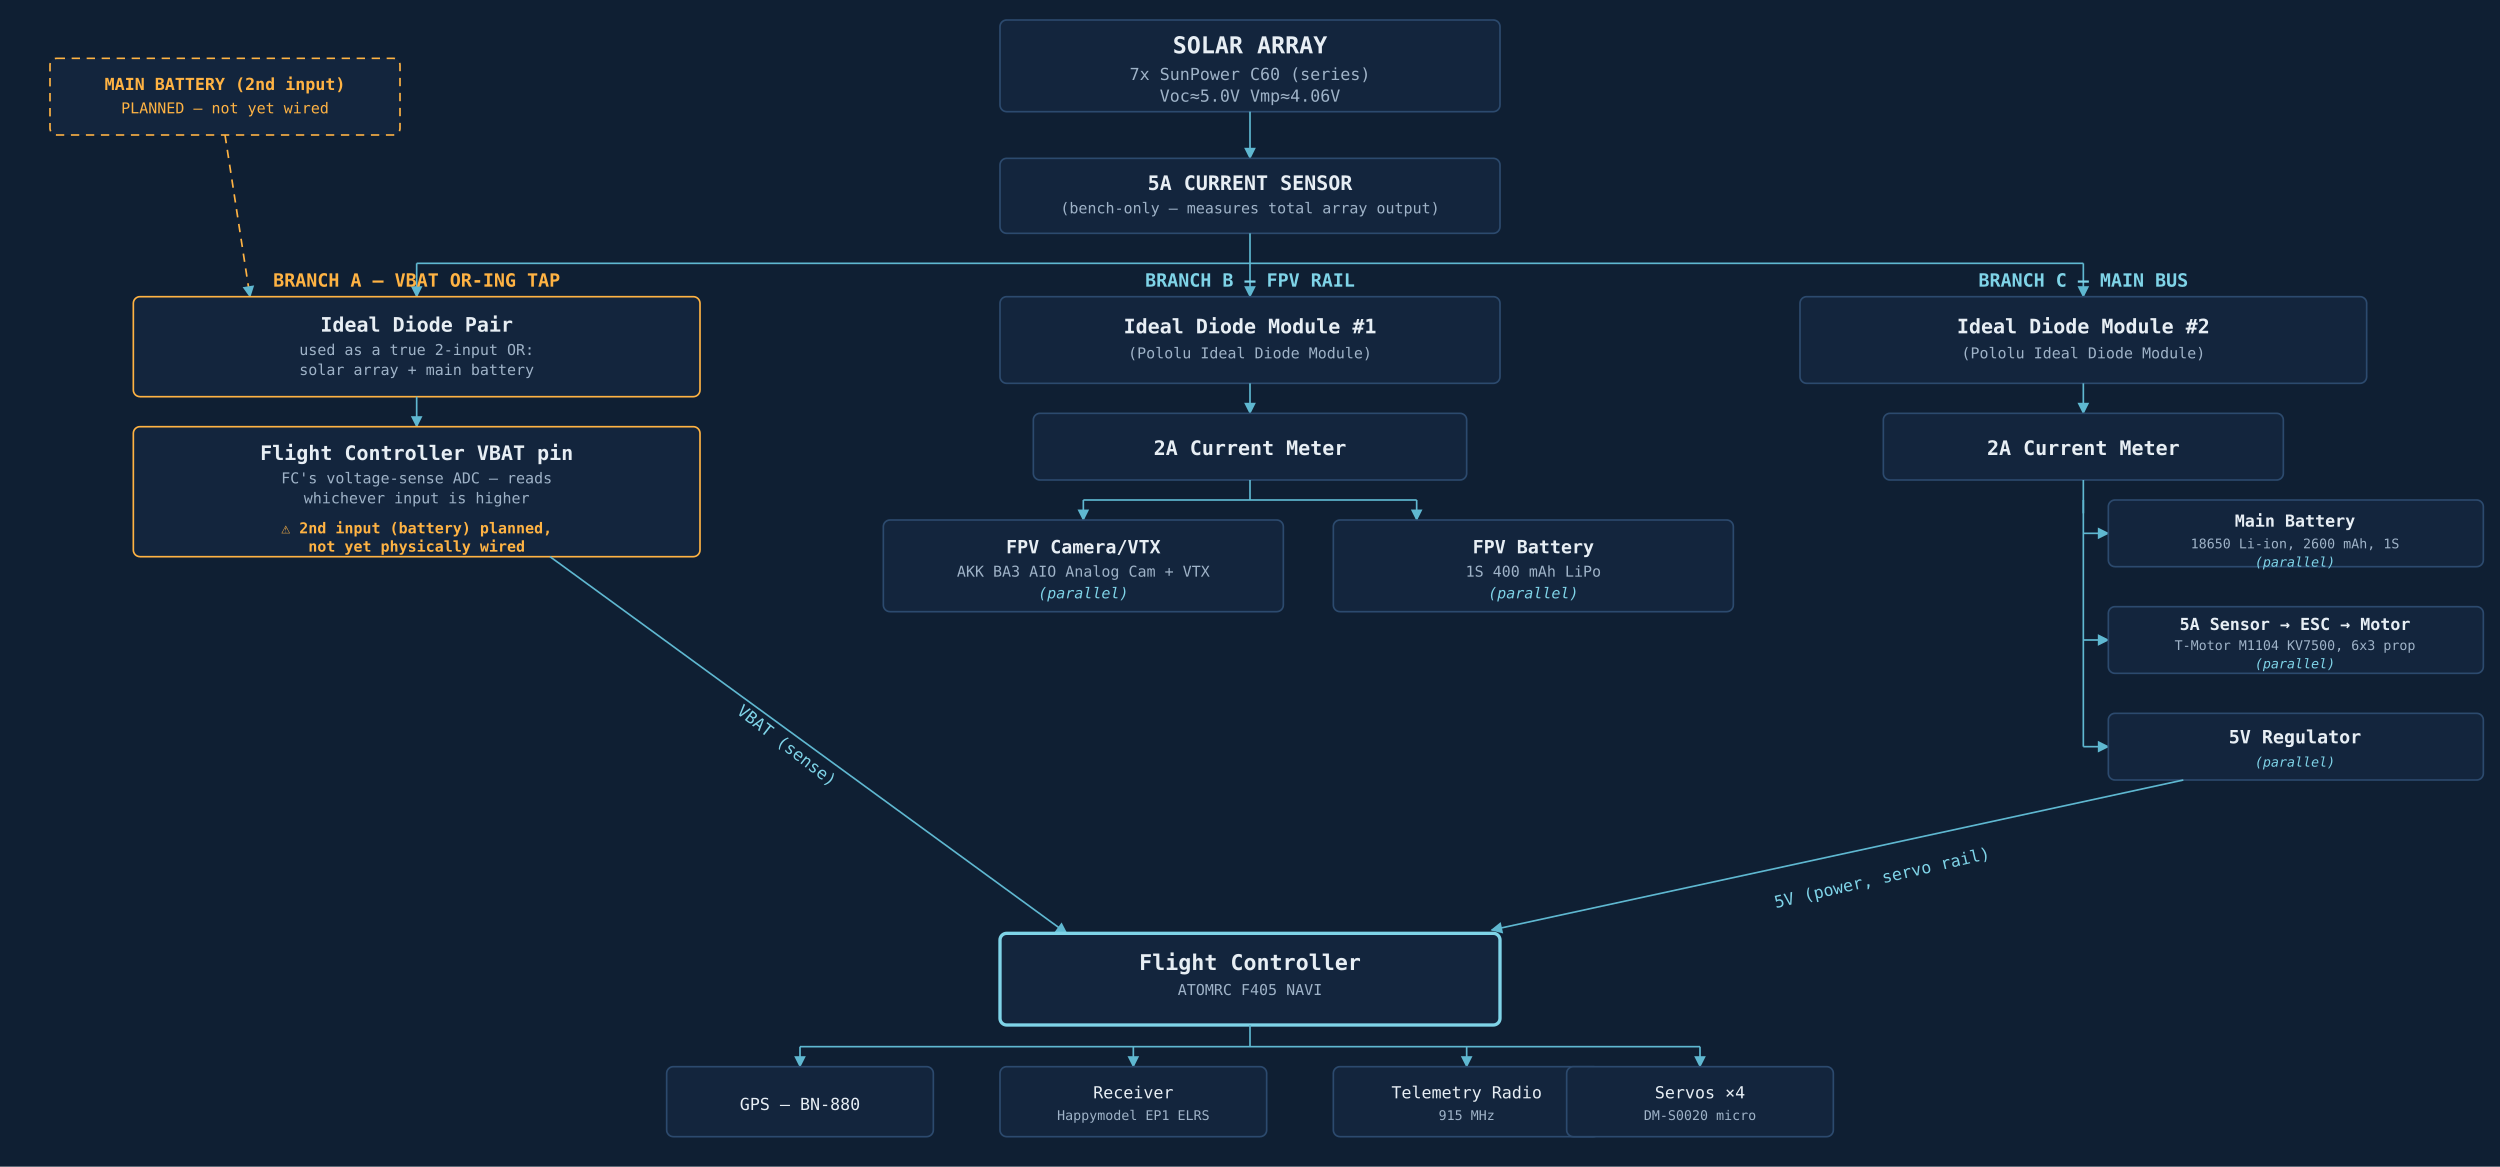
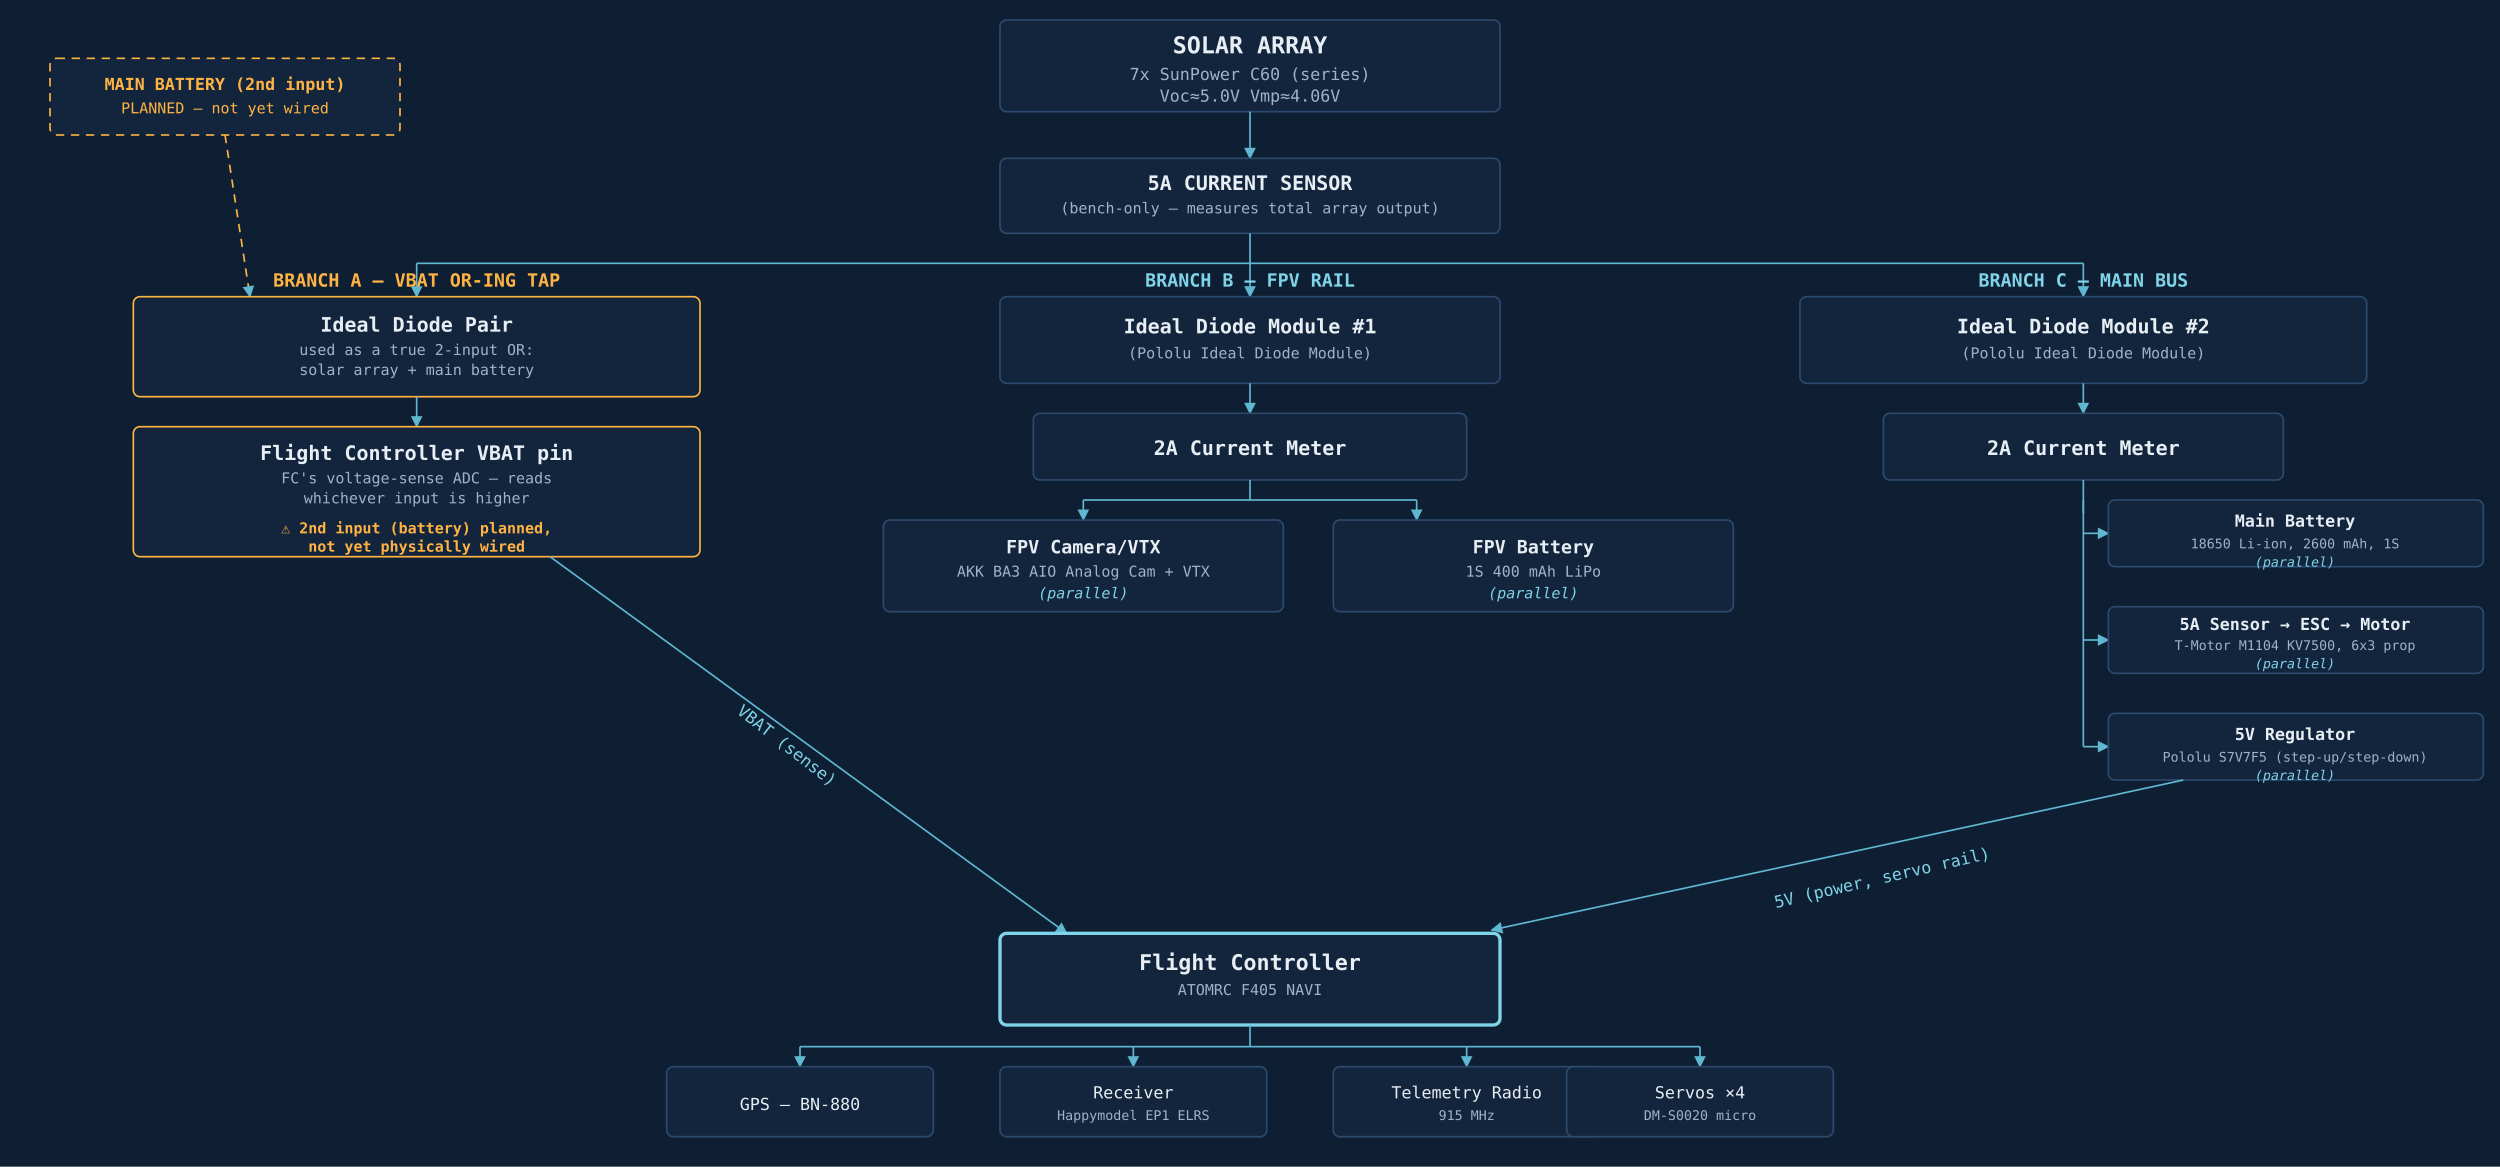
<svg xmlns="http://www.w3.org/2000/svg" viewBox="0 0 1500 700" font-family="Menlo, Consolas, monospace">
  <defs>
    <marker id="arrow" viewBox="0 0 10 10" refX="9" refY="5" markerWidth="7" markerHeight="7" orient="auto-start-reverse">
      <path d="M 0 0 L 10 5 L 0 10 z" fill="#5fb8d1" />
    </marker>
  </defs>
  <rect x="0" y="0" width="1500" height="700" fill="#0f1f33" />
  <rect x="600" y="12" width="300" height="55" rx="4" fill="#13253d" stroke="#2c4a6e" />
  <text x="750" y="32" fill="#e7eef4" font-size="14" font-weight="bold" text-anchor="middle">SOLAR ARRAY</text>
  <text x="750" y="48" fill="#9fb3c8" font-size="10" text-anchor="middle">7x SunPower C60 (series)</text>
  <text x="750" y="61" fill="#9fb3c8" font-size="10" text-anchor="middle">Voc≈5.0V  Vmp≈4.06V</text>
  <line x1="750" y1="67" x2="750" y2="95" stroke="#5fb8d1" marker-end="url(#arrow)" />
  <rect x="600" y="95" width="300" height="45" rx="4" fill="#13253d" stroke="#2c4a6e" />
  <text x="750" y="114" fill="#e7eef4" font-size="12" font-weight="bold" text-anchor="middle">5A CURRENT SENSOR</text>
  <text x="750" y="128" fill="#9fb3c8" font-size="9" text-anchor="middle">(bench-only — measures total array output)</text>
  <line x1="750" y1="140" x2="750" y2="158" stroke="#5fb8d1" />
  <line x1="250" y1="158" x2="1250" y2="158" stroke="#5fb8d1" />
  <line x1="250" y1="158" x2="250" y2="178" stroke="#5fb8d1" marker-end="url(#arrow)" />
  <line x1="750" y1="158" x2="750" y2="178" stroke="#5fb8d1" marker-end="url(#arrow)" />
  <line x1="1250" y1="158" x2="1250" y2="178" stroke="#5fb8d1" marker-end="url(#arrow)" />
  <text x="250" y="172" fill="#ffb343" font-size="11" font-weight="bold" text-anchor="middle">BRANCH A — VBAT OR-ING TAP</text>
  <text x="750" y="172" fill="#7fd4e8" font-size="11" font-weight="bold" text-anchor="middle">BRANCH B — FPV RAIL</text>
  <text x="1250" y="172" fill="#7fd4e8" font-size="11" font-weight="bold" text-anchor="middle">BRANCH C — MAIN BUS</text>
  <rect x="30" y="35" width="210" height="46" rx="4" fill="#13253d" stroke="#ffb343" stroke-dasharray="5,4" />
  <text x="135" y="54" fill="#ffb343" font-size="10" font-weight="bold" text-anchor="middle">MAIN BATTERY (2nd input)</text>
  <text x="135" y="68" fill="#ffb343" font-size="9" text-anchor="middle">PLANNED — not yet wired</text>
  <line x1="135" y1="81" x2="150" y2="178" stroke="#ffb343" stroke-dasharray="5,4" marker-end="url(#arrow)" />
  <rect x="80" y="178" width="340" height="60" rx="4" fill="#13253d" stroke="#ffb343" />
  <text x="250" y="199" fill="#e7eef4" font-size="12" font-weight="bold" text-anchor="middle">Ideal Diode Pair</text>
  <text x="250" y="213" fill="#9fb3c8" font-size="9" text-anchor="middle">used as a true 2-input OR:</text>
  <text x="250" y="225" fill="#9fb3c8" font-size="9" text-anchor="middle">solar array + main battery</text>
  <line x1="250" y1="238" x2="250" y2="256" stroke="#5fb8d1" marker-end="url(#arrow)" />
  <rect x="80" y="256" width="340" height="78" rx="4" fill="#13253d" stroke="#ffb343" />
  <text x="250" y="276" fill="#e7eef4" font-size="12" font-weight="bold" text-anchor="middle">Flight Controller VBAT pin</text>
  <text x="250" y="290" fill="#9fb3c8" font-size="9" text-anchor="middle">FC's voltage-sense ADC — reads</text>
  <text x="250" y="302" fill="#9fb3c8" font-size="9" text-anchor="middle">whichever input is higher</text>
  <text x="250" y="320" fill="#ffb343" font-size="9" font-weight="bold" text-anchor="middle">⚠ 2nd input (battery) planned,</text>
  <text x="250" y="331" fill="#ffb343" font-size="9" font-weight="bold" text-anchor="middle">not yet physically wired</text>
  <line x1="330" y1="334" x2="640" y2="560" stroke="#5fb8d1" marker-end="url(#arrow)" />
  <text x="470" y="450" fill="#7fd4e8" font-size="10" text-anchor="middle" transform="rotate(38 470 450)">VBAT (sense)</text>
  <rect x="600" y="178" width="300" height="52" rx="4" fill="#13253d" stroke="#2c4a6e" />
  <text x="750" y="200" fill="#e7eef4" font-size="12" font-weight="bold" text-anchor="middle">Ideal Diode Module #1</text>
  <text x="750" y="215" fill="#9fb3c8" font-size="9" text-anchor="middle">(Pololu Ideal Diode Module)</text>
  <line x1="750" y1="230" x2="750" y2="248" stroke="#5fb8d1" marker-end="url(#arrow)" />
  <rect x="620" y="248" width="260" height="40" rx="4" fill="#13253d" stroke="#2c4a6e" />
  <text x="750" y="273" fill="#e7eef4" font-size="12" font-weight="bold" text-anchor="middle">2A Current Meter</text>
  <line x1="750" y1="288" x2="750" y2="300" stroke="#5fb8d1" />
  <line x1="650" y1="300" x2="850" y2="300" stroke="#5fb8d1" />
  <line x1="650" y1="300" x2="650" y2="312" stroke="#5fb8d1" marker-end="url(#arrow)" />
  <line x1="850" y1="300" x2="850" y2="312" stroke="#5fb8d1" marker-end="url(#arrow)" />
  <rect x="530" y="312" width="240" height="55" rx="4" fill="#13253d" stroke="#2c4a6e" />
  <text x="650" y="332" fill="#e7eef4" font-size="11" font-weight="bold" text-anchor="middle">FPV Camera/VTX</text>
  <text x="650" y="346" fill="#9fb3c8" font-size="9" text-anchor="middle">AKK BA3 AIO Analog Cam + VTX</text>
  <text x="650" y="359" fill="#7fd4e8" font-size="9" font-style="italic" text-anchor="middle">(parallel)</text>
  <rect x="800" y="312" width="240" height="55" rx="4" fill="#13253d" stroke="#2c4a6e" />
  <text x="920" y="332" fill="#e7eef4" font-size="11" font-weight="bold" text-anchor="middle">FPV Battery</text>
  <text x="920" y="346" fill="#9fb3c8" font-size="9" text-anchor="middle">1S 400 mAh LiPo</text>
  <text x="920" y="359" fill="#7fd4e8" font-size="9" font-style="italic" text-anchor="middle">(parallel)</text>
  <rect x="1080" y="178" width="340" height="52" rx="4" fill="#13253d" stroke="#2c4a6e" />
  <text x="1250" y="200" fill="#e7eef4" font-size="12" font-weight="bold" text-anchor="middle">Ideal Diode Module #2</text>
  <text x="1250" y="215" fill="#9fb3c8" font-size="9" text-anchor="middle">(Pololu Ideal Diode Module)</text>
  <line x1="1250" y1="230" x2="1250" y2="248" stroke="#5fb8d1" marker-end="url(#arrow)" />
  <rect x="1130" y="248" width="240" height="40" rx="4" fill="#13253d" stroke="#2c4a6e" />
  <text x="1250" y="273" fill="#e7eef4" font-size="12" font-weight="bold" text-anchor="middle">2A Current Meter</text>
  <line x1="1250" y1="288" x2="1250" y2="300" stroke="#5fb8d1" />
  <line x1="1250" y1="300" x2="1250" y2="308" stroke="#5fb8d1" />
  <line x1="1250" y1="300" x2="1250" y2="448" stroke="#5fb8d1" />
  <line x1="1250" y1="320" x2="1265" y2="320" stroke="#5fb8d1" marker-end="url(#arrow)" />
  <line x1="1250" y1="384" x2="1265" y2="384" stroke="#5fb8d1" marker-end="url(#arrow)" />
  <line x1="1250" y1="448" x2="1265" y2="448" stroke="#5fb8d1" marker-end="url(#arrow)" />
  <rect x="1265" y="300" width="225" height="40" rx="4" fill="#13253d" stroke="#2c4a6e" />
  <text x="1377" y="316" fill="#e7eef4" font-size="10" font-weight="bold" text-anchor="middle">Main Battery</text>
  <text x="1377" y="329" fill="#9fb3c8" font-size="8" text-anchor="middle">18650 Li-ion, 2600 mAh, 1S</text>
  <text x="1377" y="340" fill="#7fd4e8" font-size="8" font-style="italic" text-anchor="middle">(parallel)</text>
  <rect x="1265" y="364" width="225" height="40" rx="4" fill="#13253d" stroke="#2c4a6e" />
  <text x="1377" y="378" fill="#e7eef4" font-size="10" font-weight="bold" text-anchor="middle">5A Sensor → ESC → Motor</text>
  <text x="1377" y="390" fill="#9fb3c8" font-size="8" text-anchor="middle">T-Motor M1104 KV7500, 6x3 prop</text>
  <text x="1377" y="401" fill="#7fd4e8" font-size="8" font-style="italic" text-anchor="middle">(parallel)</text>
  <rect x="1265" y="428" width="225" height="40" rx="4" fill="#13253d" stroke="#2c4a6e" />
-   <text x="1377" y="446" fill="#e7eef4" font-size="11" font-weight="bold" text-anchor="middle">5V Regulator</text>
-   <text x="1377" y="460" fill="#7fd4e8" font-size="8" font-style="italic" text-anchor="middle">(parallel)</text>
+   <text x="1377" y="444" fill="#e7eef4" font-size="10" font-weight="bold" text-anchor="middle">5V Regulator</text>
+   <text x="1377" y="457" fill="#9fb3c8" font-size="8" text-anchor="middle">Pololu S7V7F5 (step-up/step-down)</text>
+   <text x="1377" y="468" fill="#7fd4e8" font-size="8" font-style="italic" text-anchor="middle">(parallel)</text>
  <line x1="1310" y1="468" x2="895" y2="558" stroke="#5fb8d1" marker-end="url(#arrow)" />
  <text x="1130" y="530" fill="#7fd4e8" font-size="10" text-anchor="middle" transform="rotate(-13 1130 530)">5V (power, servo rail)</text>
  <rect x="600" y="560" width="300" height="55" rx="4" fill="#13253d" stroke="#7fd4e8" stroke-width="2" />
  <text x="750" y="582" fill="#e7eef4" font-size="13" font-weight="bold" text-anchor="middle">Flight Controller</text>
  <text x="750" y="597" fill="#9fb3c8" font-size="9" text-anchor="middle">ATOMRC F405 NAVI</text>
  <line x1="750" y1="615" x2="750" y2="628" stroke="#5fb8d1" />
  <line x1="480" y1="628" x2="1020" y2="628" stroke="#5fb8d1" />
  <line x1="480" y1="628" x2="480" y2="640" stroke="#5fb8d1" marker-end="url(#arrow)" />
  <line x1="680" y1="628" x2="680" y2="640" stroke="#5fb8d1" marker-end="url(#arrow)" />
  <line x1="880" y1="628" x2="880" y2="640" stroke="#5fb8d1" marker-end="url(#arrow)" />
  <line x1="1020" y1="628" x2="1020" y2="640" stroke="#5fb8d1" marker-end="url(#arrow)" />
  <rect x="400" y="640" width="160" height="42" rx="4" fill="#13253d" stroke="#2c4a6e" />
  <text x="480" y="666" fill="#e7eef4" font-size="10" text-anchor="middle">GPS — BN-880</text>
  <rect x="600" y="640" width="160" height="42" rx="4" fill="#13253d" stroke="#2c4a6e" />
  <text x="680" y="659" fill="#e7eef4" font-size="10" text-anchor="middle">Receiver</text>
  <text x="680" y="672" fill="#9fb3c8" font-size="8" text-anchor="middle">Happymodel EP1 ELRS</text>
  <rect x="800" y="640" width="160" height="42" rx="4" fill="#13253d" stroke="#2c4a6e" />
  <text x="880" y="659" fill="#e7eef4" font-size="10" text-anchor="middle">Telemetry Radio</text>
  <text x="880" y="672" fill="#9fb3c8" font-size="8" text-anchor="middle">915 MHz</text>
  <rect x="940" y="640" width="160" height="42" rx="4" fill="#13253d" stroke="#2c4a6e" />
  <text x="1020" y="659" fill="#e7eef4" font-size="10" text-anchor="middle">Servos ×4</text>
  <text x="1020" y="672" fill="#9fb3c8" font-size="8" text-anchor="middle">DM-S0020 micro</text>
</svg>
